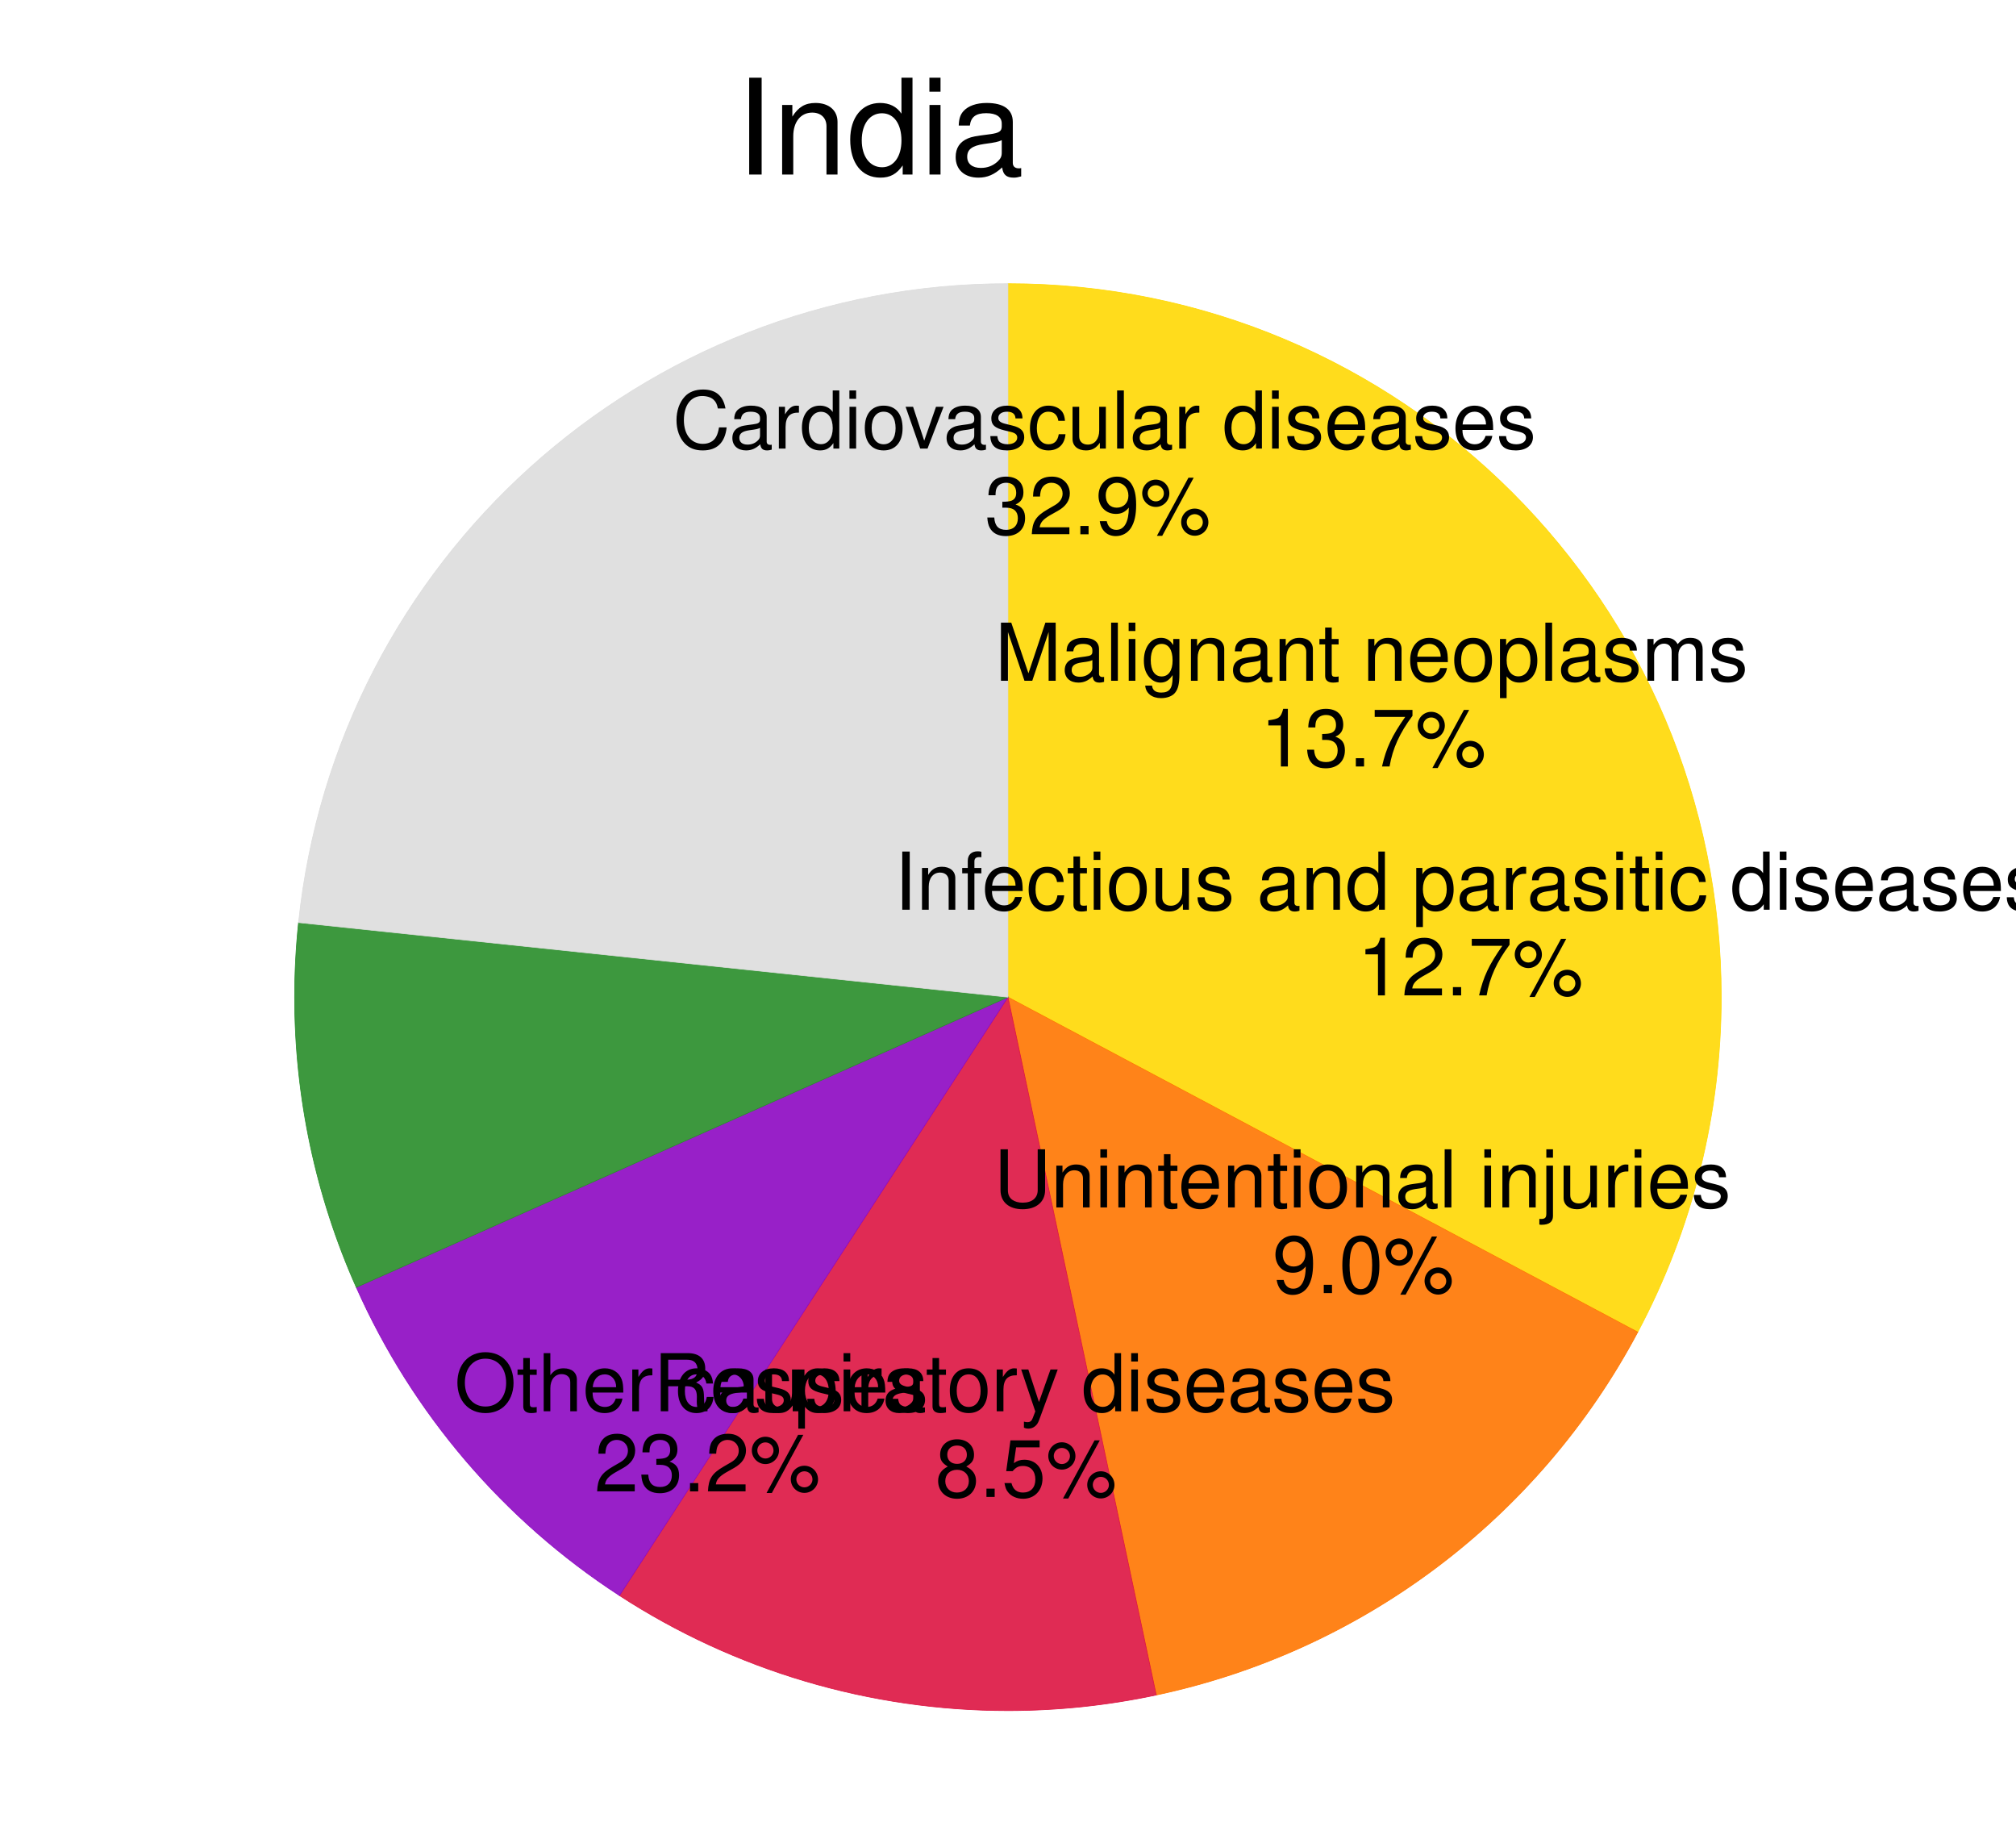
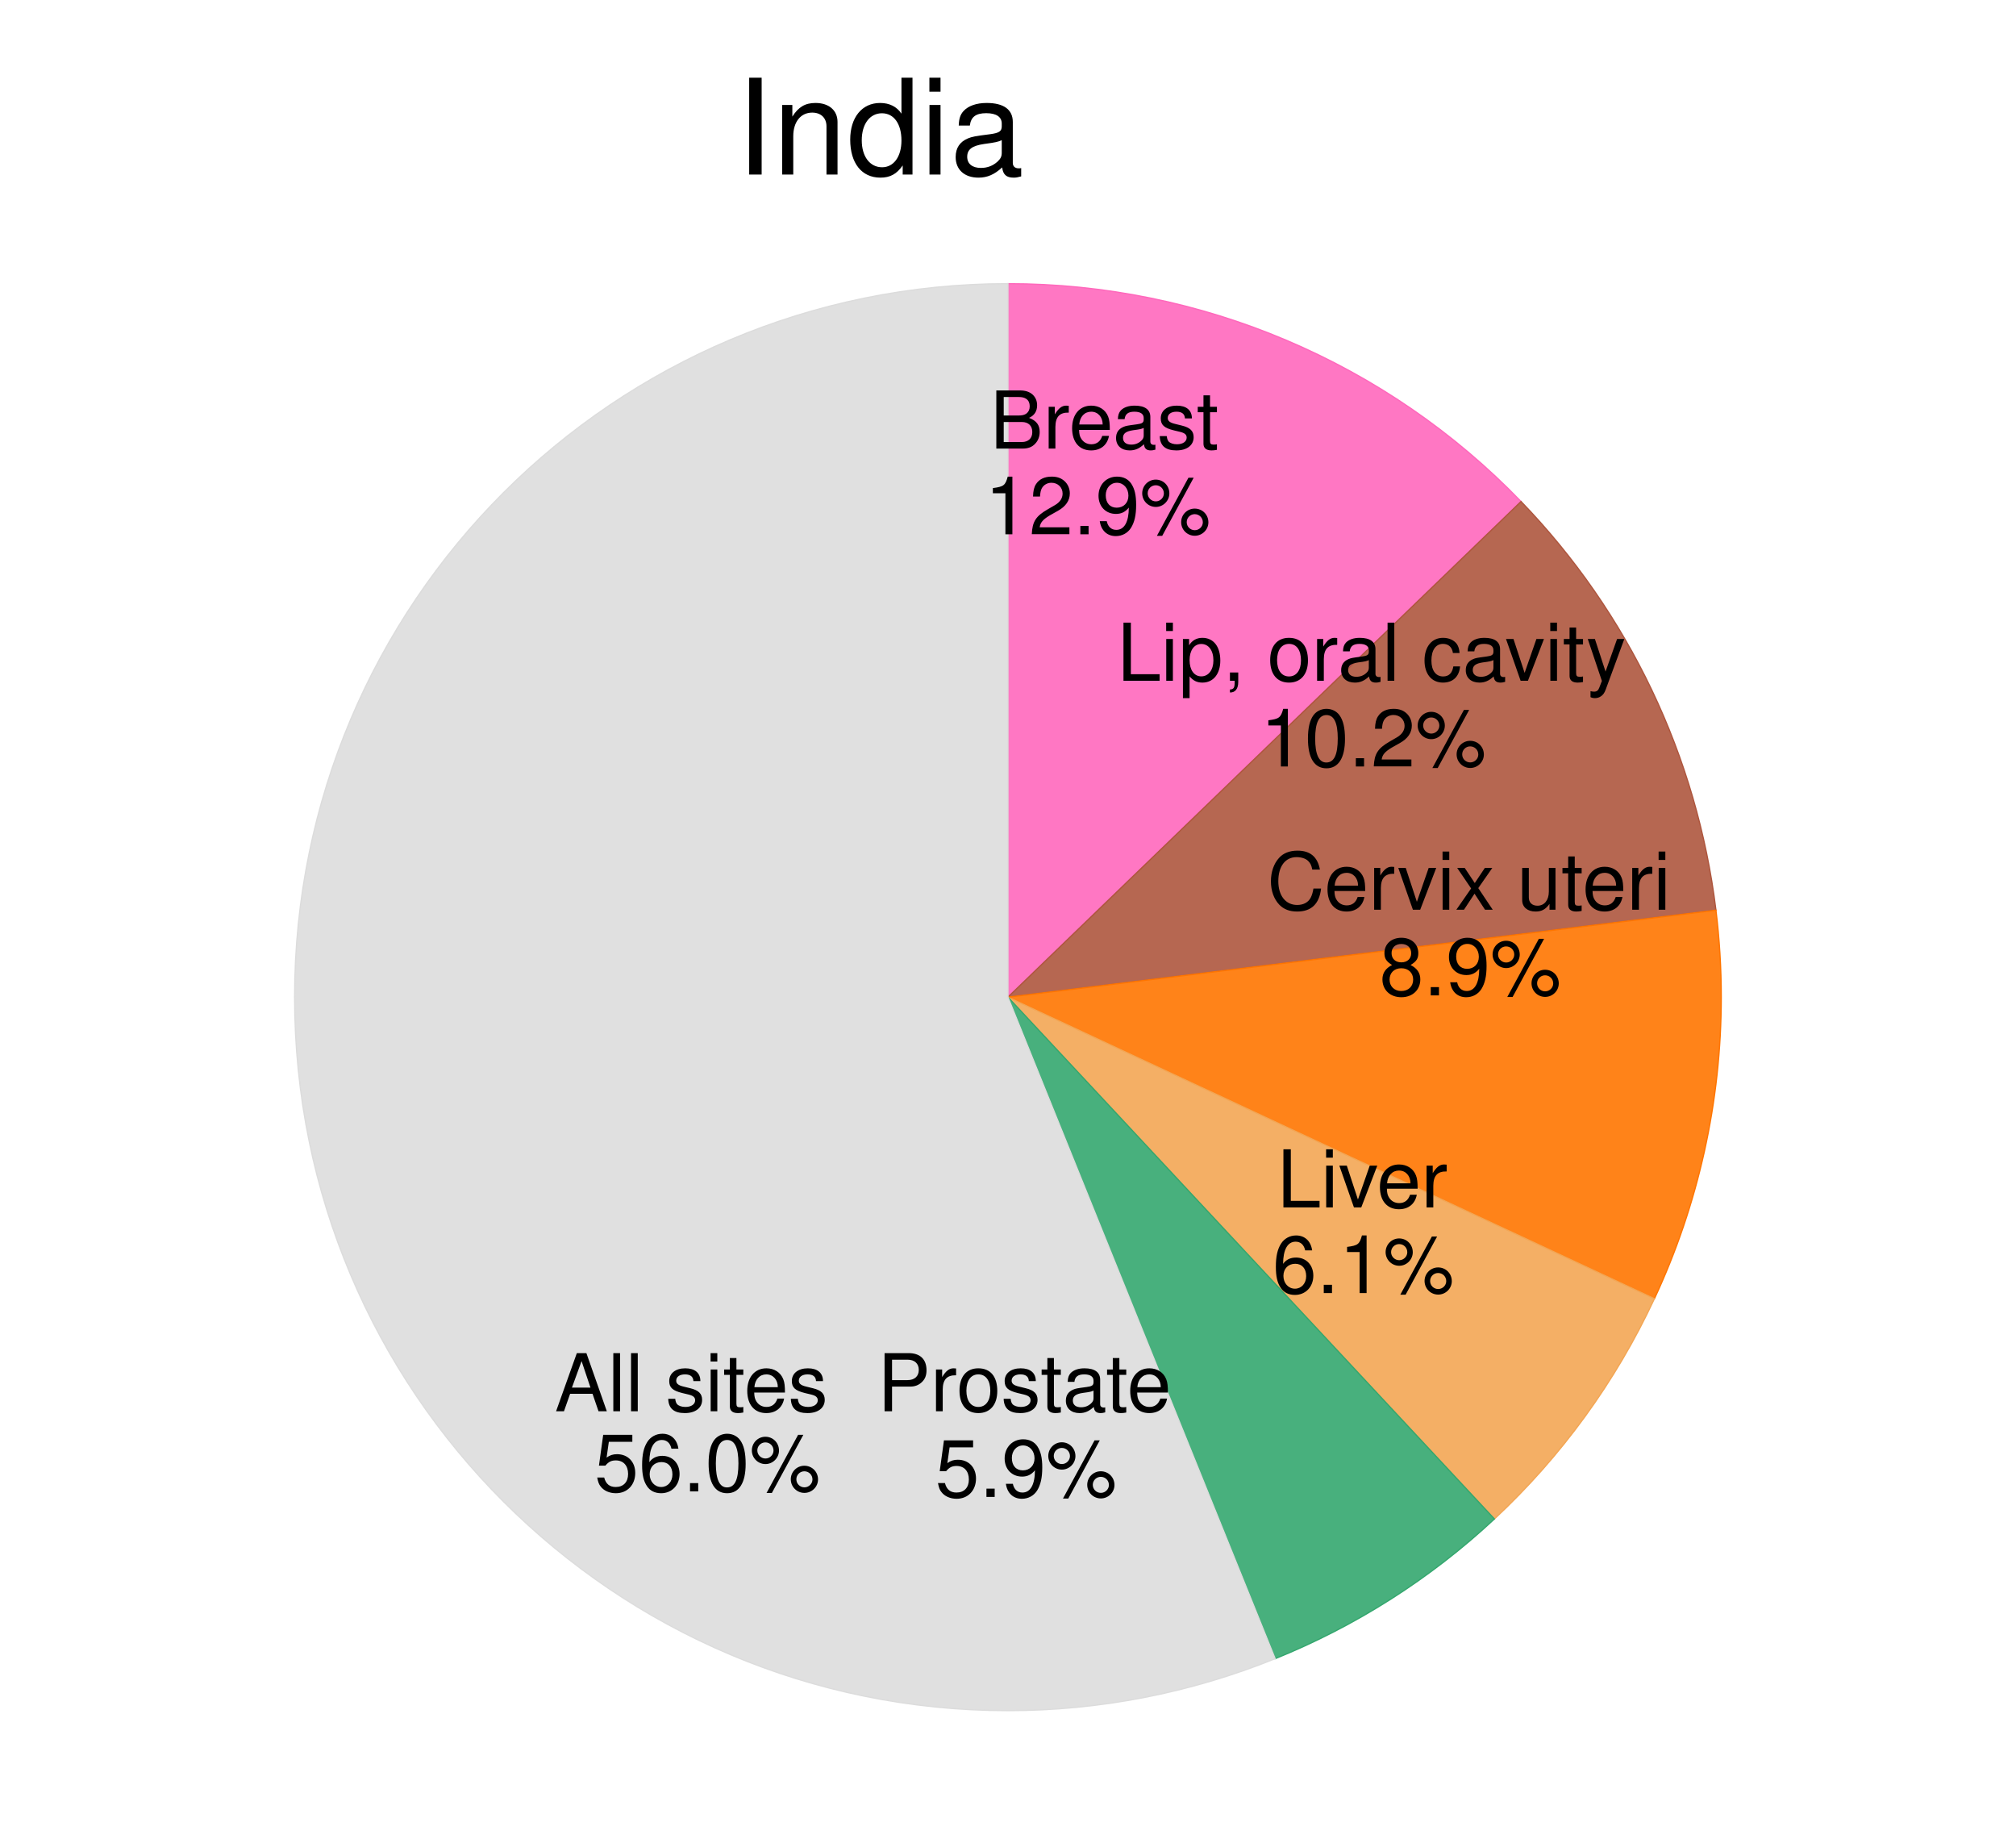
<svg xmlns="http://www.w3.org/2000/svg" version="1.1" id="svg2" xml:space="preserve" width="505.74" height="460.181" viewBox="0 0 505.74 460.181">
  <defs id="defs6">









































</defs>
-   <g transform="matrix(0.1333333,0,0,-0.1333333,-11.12994,442.0842)" id="g12">
-     <path id="path16" style="fill:#ffdc1c;fill-opacity:1;fill-rule:nonzero;stroke:none" d="M 1979.88,1439.95 3164.85,809.891 c 103.15,193.999 157.1,410.349 157.1,630.059 0,741.21 -600.87,1342.07 -1342.07,1342.07" />
-     <path id="path18" style="fill:none;stroke:#ffd803;stroke-width:1.2;stroke-linecap:butt;stroke-linejoin:miter;stroke-miterlimit:10;stroke-dasharray:none;stroke-opacity:1" d="M 1979.88,1439.95 3164.85,809.891 c 103.15,193.999 157.1,410.349 157.1,630.059 0,741.21 -600.87,1342.07 -1342.07,1342.07 z" />
-     <path id="path20" style="fill:#ff8319;fill-opacity:1;fill-rule:nonzero;stroke:none" d="M 1979.88,1439.95 2258.91,127.215 c 388.03,82.476 719.7,332.406 905.94,682.676" />
-     <path id="path22" style="fill:none;stroke:#ff7500;stroke-width:1.2;stroke-linecap:butt;stroke-linejoin:miter;stroke-miterlimit:10;stroke-dasharray:none;stroke-opacity:1" d="M 1979.88,1439.95 2258.91,127.215 c 388.03,82.476 719.7,332.406 905.94,682.676 z" />
-     <path id="path24" style="fill:#e02b54;fill-opacity:1;fill-rule:nonzero;stroke:none" d="M 1979.88,1439.95 1248.93,314.402 c 217.6,-141.308 471.49,-216.515 730.95,-216.515 93.77,0 187.3,9.832 279.03,29.328" />
-     <path id="path26" style="fill:none;stroke:#dc1341;stroke-width:1.2;stroke-linecap:butt;stroke-linejoin:miter;stroke-miterlimit:10;stroke-dasharray:none;stroke-opacity:1" d="M 1979.88,1439.95 1248.93,314.402 c 217.6,-141.308 471.49,-216.515 730.95,-216.515 93.77,0 187.3,9.832 279.03,29.328 z" />
-     <path id="path28" style="fill:#9820c8;fill-opacity:1;fill-rule:nonzero;stroke:none" d="M 1979.88,1439.95 753.836,894.086 C 859.363,657.066 1031.34,455.711 1248.93,314.402" />
-     <path id="path30" style="fill:none;stroke:#8c07c2;stroke-width:1.2;stroke-linecap:butt;stroke-linejoin:miter;stroke-miterlimit:10;stroke-dasharray:none;stroke-opacity:1" d="M 1979.88,1439.95 753.836,894.086 C 859.363,657.066 1031.34,455.711 1248.93,314.402 Z" />
-     <path id="path32" style="fill:#3d983e;fill-opacity:1;fill-rule:nonzero;stroke:none" d="M 1979.88,1439.95 645.16,1580.24 c -4.894,-46.6 -7.351,-93.43 -7.351,-140.29 0,-188.07 39.531,-374.05 116.027,-545.864" />
-     <path id="path34" style="fill:none;stroke:#278d29;stroke-width:1.2;stroke-linecap:butt;stroke-linejoin:miter;stroke-miterlimit:10;stroke-dasharray:none;stroke-opacity:1" d="M 1979.88,1439.95 645.16,1580.24 c -4.894,-46.6 -7.351,-93.43 -7.351,-140.29 0,-188.07 39.531,-374.05 116.027,-545.864 z" />
-     <path id="path36" style="fill:#e0e0e0;fill-opacity:1;fill-rule:nonzero;stroke:none" d="m 1979.88,1439.95 v 1342.07 c -686.9,0 -1262.923,-518.65 -1334.72,-1201.78" />
-     <path id="path38" style="fill:none;stroke:#dcdcdc;stroke-width:1.2;stroke-linecap:butt;stroke-linejoin:miter;stroke-miterlimit:10;stroke-dasharray:none;stroke-opacity:1" d="m 1979.88,1439.95 v 1342.07 c -686.9,0 -1262.923,-518.65 -1334.72,-1201.78 z" />
+   <g id="g10" transform="matrix(0.1333333,0,0,-0.1333333,-11.12994,442.0842)">
+     <path d="m 1979.88,1439.95 965.4,932.28 c -252.9,261.89 -601.34,409.79 -965.4,409.79" style="fill:#ff77c3;fill-opacity:1;fill-rule:nonzero;stroke:none" id="path14" />
+     <g id="g16">
+       <g id="g18" clip-path="url(#clipPath22)">
+         <path d="m 1979.88,1439.95 965.4,932.28 c -252.9,261.89 -601.34,409.79 -965.4,409.79 z" style="fill:none;stroke:#ff68bc;stroke-width:2.4;stroke-linecap:butt;stroke-linejoin:miter;stroke-miterlimit:10;stroke-dasharray:none;stroke-opacity:1" id="path24" />
+       </g>
+     </g>
+     <path d="m 1979.88,1439.95 1332.06,163.56 c -35.51,289.26 -164.22,559.09 -366.66,768.72" style="fill:#b66751;fill-opacity:1;fill-rule:nonzero;stroke:none" id="path26" />
+     <g id="g28">
+       <g id="g30" clip-path="url(#clipPath34)">
+         <path d="m 1979.88,1439.95 1332.06,163.56 c -35.51,289.26 -164.22,559.09 -366.66,768.72 z" style="fill:none;stroke:#ae563e;stroke-width:2.4;stroke-linecap:butt;stroke-linejoin:miter;stroke-miterlimit:10;stroke-dasharray:none;stroke-opacity:1" id="path36" />
+       </g>
+     </g>
+     <path d="M 1979.88,1439.95 3196.2,872.773 c 82.82,177.607 125.75,371.207 125.75,567.177 0,54.68 -3.35,109.3 -10.01,163.56" style="fill:#ff8319;fill-opacity:1;fill-rule:nonzero;stroke:none" id="path38" />
+     <g id="g40">
+       <g id="g42" clip-path="url(#clipPath46)">
+         <path d="M 1979.88,1439.95 3196.2,872.773 c 82.82,177.607 125.75,371.207 125.75,567.177 0,54.68 -3.35,109.3 -10.01,163.56 z" style="fill:none;stroke:#ff7500;stroke-width:2.4;stroke-linecap:butt;stroke-linejoin:miter;stroke-miterlimit:10;stroke-dasharray:none;stroke-opacity:1" id="path48" />
+       </g>
+     </g>
+     <path d="m 1979.88,1439.95 915.28,-981.52 c 126.02,117.508 228.23,258.187 301.04,414.343" style="fill:#f4af65;fill-opacity:1;fill-rule:nonzero;stroke:none" id="path50" />
+     <g id="g52">
+       <g id="g54" clip-path="url(#clipPath58)">
+         <path d="m 1979.88,1439.95 915.28,-981.52 c 126.02,117.508 228.23,258.187 301.04,414.343 z" style="fill:none;stroke:#f3a654;stroke-width:2.4;stroke-linecap:butt;stroke-linejoin:miter;stroke-miterlimit:10;stroke-dasharray:none;stroke-opacity:1" id="path60" />
+       </g>
+     </g>
+     <path d="M 1979.88,1439.95 2482.63,195.609 c 152.44,61.594 292.28,150.684 412.53,262.821" style="fill:#48b07d;fill-opacity:1;fill-rule:nonzero;stroke:none" id="path62" />
+     <g id="g64">
+       <g id="g66" clip-path="url(#clipPath70)">
+         <path d="M 1979.88,1439.95 2482.63,195.609 c 152.44,61.594 292.28,150.684 412.53,262.821 z" style="fill:none;stroke:#34a76e;stroke-width:2.4;stroke-linecap:butt;stroke-linejoin:miter;stroke-miterlimit:10;stroke-dasharray:none;stroke-opacity:1" id="path72" />
+       </g>
+     </g>
+     <path d="m 1979.88,1439.95 v 1342.07 c -741.21,0 -1342.071,-600.86 -1342.071,-1342.07 0,-741.2 600.861,-1342.063 1342.071,-1342.063 172.3,0 342.99,33.179 502.75,97.722" style="fill:#e0e0e0;fill-opacity:1;fill-rule:nonzero;stroke:none" id="path74" />
+     <g id="g76">
+       <g id="g78" clip-path="url(#clipPath82)">
+         <path d="m 1979.88,1439.95 v 1342.07 c -741.21,0 -1342.071,-600.86 -1342.071,-1342.07 0,-741.2 600.861,-1342.063 1342.071,-1342.063 172.3,0 342.99,33.179 502.75,97.722 z" style="fill:none;stroke:#dcdcdc;stroke-width:2.4;stroke-linecap:butt;stroke-linejoin:miter;stroke-miterlimit:10;stroke-dasharray:none;stroke-opacity:1" id="path84" />
+       </g>
+     </g>
  </g>
  <g id="g10" transform="matrix(1.333333,0,0,-1.333333,-11.12994,442.0842)">
    <g id="g235">
      <text transform="scale(1,-1)" id="text1060" y="-298.729" x="198.232" style="color:#000000;font-style:normal;font-variant:normal;font-weight:normal;font-stretch:normal;font-size:25px;line-height:1;font-family:Helvetica;-inkscape-font-specification:Helvetica;font-variant-ligatures:normal;font-variant-position:normal;font-variant-caps:normal;font-variant-numeric:normal;font-variant-alternates:normal;font-feature-settings:normal;text-indent:0;text-align:center;text-decoration:none;text-decoration-line:none;text-decoration-style:solid;text-decoration-color:#000000;letter-spacing:normal;word-spacing:normal;text-transform:none;writing-mode:lr-tb;direction:ltr;text-orientation:mixed;dominant-baseline:auto;baseline-shift:baseline;text-anchor:middle;white-space:normal;shape-padding:0;clip-rule:nonzero;display:inline;overflow:visible;visibility:visible;opacity:1;isolation:auto;mix-blend-mode:normal;color-interpolation:sRGB;color-interpolation-filters:linearRGB;solid-color:#000000;solid-opacity:1;vector-effect:none;fill:#000000;fill-opacity:1;fill-rule:nonzero;stroke:none;stroke-width:1;stroke-linecap:butt;stroke-linejoin:miter;stroke-miterlimit:4;stroke-dasharray:none;stroke-dashoffset:0;stroke-opacity:1;color-rendering:auto;image-rendering:auto;shape-rendering:auto;text-rendering:auto;enable-background:accumulate" xml:space="preserve">
        <tspan style="font-size:25px;text-align:center;text-anchor:middle;stroke-width:1" y="-298.729" x="198.232" id="tspan1058">India</tspan>
      </text>
      <text transform="scale(1,-1)" id="text866" y="-231.066" x="229.478" style="color:#000000;font-style:normal;font-variant:normal;font-weight:normal;font-stretch:normal;font-size:15px;line-height:normal;font-family:Helvetica;-inkscape-font-specification:Helvetica;font-variant-ligatures:normal;font-variant-position:normal;font-variant-caps:normal;font-variant-numeric:normal;font-variant-alternates:normal;font-feature-settings:normal;text-indent:0;text-align:center;text-decoration:none;text-decoration-line:none;text-decoration-style:solid;text-decoration-color:#000000;letter-spacing:normal;word-spacing:normal;text-transform:none;writing-mode:lr-tb;direction:ltr;text-orientation:mixed;dominant-baseline:auto;baseline-shift:baseline;text-anchor:middle;white-space:normal;shape-padding:0;clip-rule:nonzero;display:inline;overflow:visible;visibility:visible;opacity:1;isolation:auto;mix-blend-mode:normal;color-interpolation:sRGB;color-interpolation-filters:linearRGB;solid-color:#000000;solid-opacity:1;vector-effect:none;fill:#000000;fill-opacity:1;fill-rule:nonzero;stroke:none;stroke-width:1;stroke-linecap:butt;stroke-linejoin:miter;stroke-miterlimit:4;stroke-dasharray:none;stroke-dashoffset:0;stroke-opacity:1;color-rendering:auto;image-rendering:auto;shape-rendering:auto;text-rendering:auto;enable-background:accumulate" xml:space="preserve">
-         <tspan style="font-style:normal;font-variant:normal;font-weight:normal;font-stretch:normal;font-size:15px;line-height:normal;font-family:Helvetica;-inkscape-font-specification:Helvetica;font-variant-ligatures:normal;font-variant-position:normal;font-variant-caps:normal;font-variant-numeric:normal;font-variant-alternates:normal;font-feature-settings:normal;text-indent:0;text-align:center;text-decoration:none;text-decoration-line:none;text-decoration-style:solid;text-decoration-color:#000000;letter-spacing:normal;word-spacing:normal;text-transform:none;writing-mode:lr-tb;direction:ltr;text-orientation:mixed;dominant-baseline:auto;baseline-shift:baseline;text-anchor:middle;white-space:normal;shape-padding:0;vector-effect:none;fill:#000000;fill-opacity:1;stroke:none;stroke-width:1;stroke-linecap:butt;stroke-linejoin:miter;stroke-miterlimit:4;stroke-dasharray:none;stroke-dashoffset:0;stroke-opacity:1" y="-231.066" x="229.478" id="tspan864">32.9%</tspan>
+         <tspan style="font-style:normal;font-variant:normal;font-weight:normal;font-stretch:normal;font-size:15px;line-height:normal;font-family:Helvetica;-inkscape-font-specification:Helvetica;font-variant-ligatures:normal;font-variant-position:normal;font-variant-caps:normal;font-variant-numeric:normal;font-variant-alternates:normal;font-feature-settings:normal;text-indent:0;text-align:center;text-decoration:none;text-decoration-line:none;text-decoration-style:solid;text-decoration-color:#000000;letter-spacing:normal;word-spacing:normal;text-transform:none;writing-mode:lr-tb;direction:ltr;text-orientation:mixed;dominant-baseline:auto;baseline-shift:baseline;text-anchor:middle;white-space:normal;shape-padding:0;vector-effect:none;fill:#000000;fill-opacity:1;stroke:none;stroke-width:1;stroke-linecap:butt;stroke-linejoin:miter;stroke-miterlimit:4;stroke-dasharray:none;stroke-dashoffset:0;stroke-opacity:1" y="-231.066" x="229.478" id="tspan864">12.9%</tspan>
      </text>
      <text transform="scale(1,-1)" id="text896" y="-247.184" x="230.737" style="color:#000000;font-style:normal;font-variant:normal;font-weight:normal;font-stretch:normal;font-size:15px;line-height:1;font-family:Helvetica;-inkscape-font-specification:Helvetica;font-variant-ligatures:normal;font-variant-position:normal;font-variant-caps:normal;font-variant-numeric:normal;font-variant-alternates:normal;font-feature-settings:normal;text-indent:0;text-align:center;text-decoration:none;text-decoration-line:none;text-decoration-style:solid;text-decoration-color:#000000;letter-spacing:normal;word-spacing:normal;text-transform:none;writing-mode:lr-tb;direction:ltr;text-orientation:mixed;dominant-baseline:auto;baseline-shift:baseline;text-anchor:middle;white-space:normal;shape-padding:0;clip-rule:nonzero;display:inline;overflow:visible;visibility:visible;opacity:1;isolation:auto;mix-blend-mode:normal;color-interpolation:sRGB;color-interpolation-filters:linearRGB;solid-color:#000000;solid-opacity:1;vector-effect:none;fill:#000000;fill-opacity:1;fill-rule:nonzero;stroke:none;stroke-width:1;stroke-linecap:butt;stroke-linejoin:miter;stroke-miterlimit:4;stroke-dasharray:none;stroke-dashoffset:0;stroke-opacity:1;color-rendering:auto;image-rendering:auto;shape-rendering:auto;text-rendering:auto;enable-background:accumulate" xml:space="preserve">
-         <tspan id="tspan898" style="line-height:1;text-align:center;text-anchor:middle;stroke-width:1" y="-247.184" x="230.737">Cardiovascular diseases</tspan>
+         <tspan id="tspan898" style="line-height:1;text-align:center;text-anchor:middle;stroke-width:1" y="-247.184" x="230.737">Breast</tspan>
      </text>
      <text transform="scale(1,-1)" id="text866-0" y="-187.386" x="281.309" style="color:#000000;font-style:normal;font-variant:normal;font-weight:normal;font-stretch:normal;font-size:15px;line-height:normal;font-family:Helvetica;-inkscape-font-specification:Helvetica;font-variant-ligatures:normal;font-variant-position:normal;font-variant-caps:normal;font-variant-numeric:normal;font-variant-alternates:normal;font-feature-settings:normal;text-indent:0;text-align:center;text-decoration:none;text-decoration-line:none;text-decoration-style:solid;text-decoration-color:#000000;letter-spacing:normal;word-spacing:normal;text-transform:none;writing-mode:lr-tb;direction:ltr;text-orientation:mixed;dominant-baseline:auto;baseline-shift:baseline;text-anchor:middle;white-space:normal;shape-padding:0;clip-rule:nonzero;display:inline;overflow:visible;visibility:visible;opacity:1;isolation:auto;mix-blend-mode:normal;color-interpolation:sRGB;color-interpolation-filters:linearRGB;solid-color:#000000;solid-opacity:1;vector-effect:none;fill:#000000;fill-opacity:1;fill-rule:nonzero;stroke:none;stroke-width:1;stroke-linecap:butt;stroke-linejoin:miter;stroke-miterlimit:4;stroke-dasharray:none;stroke-dashoffset:0;stroke-opacity:1;color-rendering:auto;image-rendering:auto;shape-rendering:auto;text-rendering:auto;enable-background:accumulate" xml:space="preserve">
-         <tspan style="font-style:normal;font-variant:normal;font-weight:normal;font-stretch:normal;font-size:15px;line-height:normal;font-family:Helvetica;-inkscape-font-specification:Helvetica;font-variant-ligatures:normal;font-variant-position:normal;font-variant-caps:normal;font-variant-numeric:normal;font-variant-alternates:normal;font-feature-settings:normal;text-indent:0;text-align:center;text-decoration:none;text-decoration-line:none;text-decoration-style:solid;text-decoration-color:#000000;letter-spacing:normal;word-spacing:normal;text-transform:none;writing-mode:lr-tb;direction:ltr;text-orientation:mixed;dominant-baseline:auto;baseline-shift:baseline;text-anchor:middle;white-space:normal;shape-padding:0;vector-effect:none;fill:#000000;fill-opacity:1;stroke:none;stroke-width:1;stroke-linecap:butt;stroke-linejoin:miter;stroke-miterlimit:4;stroke-dasharray:none;stroke-dashoffset:0;stroke-opacity:1" y="-187.386" x="281.309" id="tspan864-4">13.7%</tspan>
+         <tspan style="font-style:normal;font-variant:normal;font-weight:normal;font-stretch:normal;font-size:15px;line-height:normal;font-family:Helvetica;-inkscape-font-specification:Helvetica;font-variant-ligatures:normal;font-variant-position:normal;font-variant-caps:normal;font-variant-numeric:normal;font-variant-alternates:normal;font-feature-settings:normal;text-indent:0;text-align:center;text-decoration:none;text-decoration-line:none;text-decoration-style:solid;text-decoration-color:#000000;letter-spacing:normal;word-spacing:normal;text-transform:none;writing-mode:lr-tb;direction:ltr;text-orientation:mixed;dominant-baseline:auto;baseline-shift:baseline;text-anchor:middle;white-space:normal;shape-padding:0;vector-effect:none;fill:#000000;fill-opacity:1;stroke:none;stroke-width:1;stroke-linecap:butt;stroke-linejoin:miter;stroke-miterlimit:4;stroke-dasharray:none;stroke-dashoffset:0;stroke-opacity:1" y="-187.386" x="281.309" id="tspan864-4">10.2%</tspan>
      </text>
      <text transform="scale(1,-1)" id="text896-5" y="-203.505" x="280.997" style="color:#000000;font-style:normal;font-variant:normal;font-weight:normal;font-stretch:normal;font-size:15px;line-height:1;font-family:Helvetica;-inkscape-font-specification:Helvetica;font-variant-ligatures:normal;font-variant-position:normal;font-variant-caps:normal;font-variant-numeric:normal;font-variant-alternates:normal;font-feature-settings:normal;text-indent:0;text-align:center;text-decoration:none;text-decoration-line:none;text-decoration-style:solid;text-decoration-color:#000000;letter-spacing:normal;word-spacing:normal;text-transform:none;writing-mode:lr-tb;direction:ltr;text-orientation:mixed;dominant-baseline:auto;baseline-shift:baseline;text-anchor:middle;white-space:normal;shape-padding:0;clip-rule:nonzero;display:inline;overflow:visible;visibility:visible;opacity:1;isolation:auto;mix-blend-mode:normal;color-interpolation:sRGB;color-interpolation-filters:linearRGB;solid-color:#000000;solid-opacity:1;vector-effect:none;fill:#000000;fill-opacity:1;fill-rule:nonzero;stroke:none;stroke-width:1;stroke-linecap:butt;stroke-linejoin:miter;stroke-miterlimit:4;stroke-dasharray:none;stroke-dashoffset:0;stroke-opacity:1;color-rendering:auto;image-rendering:auto;shape-rendering:auto;text-rendering:auto;enable-background:accumulate" xml:space="preserve">
-         <tspan id="tspan898-5" style="line-height:1;text-align:center;text-anchor:middle;stroke-width:1" y="-203.505" x="280.997">Malignant neoplasms</tspan>
+         <tspan id="tspan898-5" style="line-height:1;text-align:center;text-anchor:middle;stroke-width:1" y="-203.505" x="280.997">Lip, oral cavity</tspan>
      </text>
      <text transform="scale(1,-1)" id="text866-7" y="-144.325" x="299.575" style="color:#000000;font-style:normal;font-variant:normal;font-weight:normal;font-stretch:normal;font-size:15px;line-height:normal;font-family:Helvetica;-inkscape-font-specification:Helvetica;font-variant-ligatures:normal;font-variant-position:normal;font-variant-caps:normal;font-variant-numeric:normal;font-variant-alternates:normal;font-feature-settings:normal;text-indent:0;text-align:center;text-decoration:none;text-decoration-line:none;text-decoration-style:solid;text-decoration-color:#000000;letter-spacing:normal;word-spacing:normal;text-transform:none;writing-mode:lr-tb;direction:ltr;text-orientation:mixed;dominant-baseline:auto;baseline-shift:baseline;text-anchor:middle;white-space:normal;shape-padding:0;clip-rule:nonzero;display:inline;overflow:visible;visibility:visible;opacity:1;isolation:auto;mix-blend-mode:normal;color-interpolation:sRGB;color-interpolation-filters:linearRGB;solid-color:#000000;solid-opacity:1;vector-effect:none;fill:#000000;fill-opacity:1;fill-rule:nonzero;stroke:none;stroke-width:1;stroke-linecap:butt;stroke-linejoin:miter;stroke-miterlimit:4;stroke-dasharray:none;stroke-dashoffset:0;stroke-opacity:1;color-rendering:auto;image-rendering:auto;shape-rendering:auto;text-rendering:auto;enable-background:accumulate" xml:space="preserve">
-         <tspan style="font-style:normal;font-variant:normal;font-weight:normal;font-stretch:normal;font-size:15px;line-height:normal;font-family:Helvetica;-inkscape-font-specification:Helvetica;font-variant-ligatures:normal;font-variant-position:normal;font-variant-caps:normal;font-variant-numeric:normal;font-variant-alternates:normal;font-feature-settings:normal;text-indent:0;text-align:center;text-decoration:none;text-decoration-line:none;text-decoration-style:solid;text-decoration-color:#000000;letter-spacing:normal;word-spacing:normal;text-transform:none;writing-mode:lr-tb;direction:ltr;text-orientation:mixed;dominant-baseline:auto;baseline-shift:baseline;text-anchor:middle;white-space:normal;shape-padding:0;vector-effect:none;fill:#000000;fill-opacity:1;stroke:none;stroke-width:1;stroke-linecap:butt;stroke-linejoin:miter;stroke-miterlimit:4;stroke-dasharray:none;stroke-dashoffset:0;stroke-opacity:1" y="-144.325" x="299.575" id="tspan864-3">12.7%</tspan>
+         <tspan style="font-style:normal;font-variant:normal;font-weight:normal;font-stretch:normal;font-size:15px;line-height:normal;font-family:Helvetica;-inkscape-font-specification:Helvetica;font-variant-ligatures:normal;font-variant-position:normal;font-variant-caps:normal;font-variant-numeric:normal;font-variant-alternates:normal;font-feature-settings:normal;text-indent:0;text-align:center;text-decoration:none;text-decoration-line:none;text-decoration-style:solid;text-decoration-color:#000000;letter-spacing:normal;word-spacing:normal;text-transform:none;writing-mode:lr-tb;direction:ltr;text-orientation:mixed;dominant-baseline:auto;baseline-shift:baseline;text-anchor:middle;white-space:normal;shape-padding:0;vector-effect:none;fill:#000000;fill-opacity:1;stroke:none;stroke-width:1;stroke-linecap:butt;stroke-linejoin:miter;stroke-miterlimit:4;stroke-dasharray:none;stroke-dashoffset:0;stroke-opacity:1" y="-144.325" x="299.575" id="tspan864-3">8.9%</tspan>
      </text>
      <text transform="scale(1,-1)" id="text896-8" y="-160.443" x="299.348" style="color:#000000;font-style:normal;font-variant:normal;font-weight:normal;font-stretch:normal;font-size:15px;line-height:1;font-family:Helvetica;-inkscape-font-specification:Helvetica;font-variant-ligatures:normal;font-variant-position:normal;font-variant-caps:normal;font-variant-numeric:normal;font-variant-alternates:normal;font-feature-settings:normal;text-indent:0;text-align:center;text-decoration:none;text-decoration-line:none;text-decoration-style:solid;text-decoration-color:#000000;letter-spacing:normal;word-spacing:normal;text-transform:none;writing-mode:lr-tb;direction:ltr;text-orientation:mixed;dominant-baseline:auto;baseline-shift:baseline;text-anchor:middle;white-space:normal;shape-padding:0;clip-rule:nonzero;display:inline;overflow:visible;visibility:visible;opacity:1;isolation:auto;mix-blend-mode:normal;color-interpolation:sRGB;color-interpolation-filters:linearRGB;solid-color:#000000;solid-opacity:1;vector-effect:none;fill:#000000;fill-opacity:1;fill-rule:nonzero;stroke:none;stroke-width:1;stroke-linecap:butt;stroke-linejoin:miter;stroke-miterlimit:4;stroke-dasharray:none;stroke-dashoffset:0;stroke-opacity:1;color-rendering:auto;image-rendering:auto;shape-rendering:auto;text-rendering:auto;enable-background:accumulate" xml:space="preserve">
-         <tspan id="tspan898-0" style="line-height:1;text-align:center;text-anchor:middle;stroke-width:1" y="-160.443" x="299.348">Infectious and parasitic diseases</tspan>
+         <tspan id="tspan898-0" style="line-height:1;text-align:center;text-anchor:middle;stroke-width:1" y="-160.443" x="299.348">Cervix uteri</tspan>
      </text>
      <text transform="scale(1,-1)" id="text866-7-9" y="-88.327" x="279.444" style="color:#000000;font-style:normal;font-variant:normal;font-weight:normal;font-stretch:normal;font-size:15px;line-height:normal;font-family:Helvetica;-inkscape-font-specification:Helvetica;font-variant-ligatures:normal;font-variant-position:normal;font-variant-caps:normal;font-variant-numeric:normal;font-variant-alternates:normal;font-feature-settings:normal;text-indent:0;text-align:center;text-decoration:none;text-decoration-line:none;text-decoration-style:solid;text-decoration-color:#000000;letter-spacing:normal;word-spacing:normal;text-transform:none;writing-mode:lr-tb;direction:ltr;text-orientation:mixed;dominant-baseline:auto;baseline-shift:baseline;text-anchor:middle;white-space:normal;shape-padding:0;clip-rule:nonzero;display:inline;overflow:visible;visibility:visible;opacity:1;isolation:auto;mix-blend-mode:normal;color-interpolation:sRGB;color-interpolation-filters:linearRGB;solid-color:#000000;solid-opacity:1;vector-effect:none;fill:#000000;fill-opacity:1;fill-rule:nonzero;stroke:none;stroke-width:1;stroke-linecap:butt;stroke-linejoin:miter;stroke-miterlimit:4;stroke-dasharray:none;stroke-dashoffset:0;stroke-opacity:1;color-rendering:auto;image-rendering:auto;shape-rendering:auto;text-rendering:auto;enable-background:accumulate" xml:space="preserve">
-         <tspan style="font-style:normal;font-variant:normal;font-weight:normal;font-stretch:normal;font-size:15px;line-height:normal;font-family:Helvetica;-inkscape-font-specification:Helvetica;font-variant-ligatures:normal;font-variant-position:normal;font-variant-caps:normal;font-variant-numeric:normal;font-variant-alternates:normal;font-feature-settings:normal;text-indent:0;text-align:center;text-decoration:none;text-decoration-line:none;text-decoration-style:solid;text-decoration-color:#000000;letter-spacing:normal;word-spacing:normal;text-transform:none;writing-mode:lr-tb;direction:ltr;text-orientation:mixed;dominant-baseline:auto;baseline-shift:baseline;text-anchor:middle;white-space:normal;shape-padding:0;vector-effect:none;fill:#000000;fill-opacity:1;stroke:none;stroke-width:1;stroke-linecap:butt;stroke-linejoin:miter;stroke-miterlimit:4;stroke-dasharray:none;stroke-dashoffset:0;stroke-opacity:1" y="-88.327" x="279.444" id="tspan864-3-5">9.0%</tspan>
+         <tspan style="font-style:normal;font-variant:normal;font-weight:normal;font-stretch:normal;font-size:15px;line-height:normal;font-family:Helvetica;-inkscape-font-specification:Helvetica;font-variant-ligatures:normal;font-variant-position:normal;font-variant-caps:normal;font-variant-numeric:normal;font-variant-alternates:normal;font-feature-settings:normal;text-indent:0;text-align:center;text-decoration:none;text-decoration-line:none;text-decoration-style:solid;text-decoration-color:#000000;letter-spacing:normal;word-spacing:normal;text-transform:none;writing-mode:lr-tb;direction:ltr;text-orientation:mixed;dominant-baseline:auto;baseline-shift:baseline;text-anchor:middle;white-space:normal;shape-padding:0;vector-effect:none;fill:#000000;fill-opacity:1;stroke:none;stroke-width:1;stroke-linecap:butt;stroke-linejoin:miter;stroke-miterlimit:4;stroke-dasharray:none;stroke-dashoffset:0;stroke-opacity:1" y="-88.327" x="279.444" id="tspan864-3-5">6.1%</tspan>
      </text>
      <text transform="scale(1,-1)" id="text896-8-1" y="-104.446" x="279.261" style="color:#000000;font-style:normal;font-variant:normal;font-weight:normal;font-stretch:normal;font-size:15px;line-height:1;font-family:Helvetica;-inkscape-font-specification:Helvetica;font-variant-ligatures:normal;font-variant-position:normal;font-variant-caps:normal;font-variant-numeric:normal;font-variant-alternates:normal;font-feature-settings:normal;text-indent:0;text-align:center;text-decoration:none;text-decoration-line:none;text-decoration-style:solid;text-decoration-color:#000000;letter-spacing:normal;word-spacing:normal;text-transform:none;writing-mode:lr-tb;direction:ltr;text-orientation:mixed;dominant-baseline:auto;baseline-shift:baseline;text-anchor:middle;white-space:normal;shape-padding:0;clip-rule:nonzero;display:inline;overflow:visible;visibility:visible;opacity:1;isolation:auto;mix-blend-mode:normal;color-interpolation:sRGB;color-interpolation-filters:linearRGB;solid-color:#000000;solid-opacity:1;vector-effect:none;fill:#000000;fill-opacity:1;fill-rule:nonzero;stroke:none;stroke-width:1;stroke-linecap:butt;stroke-linejoin:miter;stroke-miterlimit:4;stroke-dasharray:none;stroke-dashoffset:0;stroke-opacity:1;color-rendering:auto;image-rendering:auto;shape-rendering:auto;text-rendering:auto;enable-background:accumulate" xml:space="preserve">
-         <tspan id="tspan898-0-8" style="line-height:1;text-align:center;text-anchor:middle;stroke-width:1" y="-104.446" x="279.261">Unintentional injuries</tspan>
+         <tspan id="tspan898-0-8" style="line-height:1;text-align:center;text-anchor:middle;stroke-width:1" y="-104.446" x="279.261">Liver</tspan>
      </text>
      <text transform="scale(1,-1)" id="text866-7-9-7" y="-49.984" x="215.979" style="color:#000000;font-style:normal;font-variant:normal;font-weight:normal;font-stretch:normal;font-size:15px;line-height:normal;font-family:Helvetica;-inkscape-font-specification:Helvetica;font-variant-ligatures:normal;font-variant-position:normal;font-variant-caps:normal;font-variant-numeric:normal;font-variant-alternates:normal;font-feature-settings:normal;text-indent:0;text-align:center;text-decoration:none;text-decoration-line:none;text-decoration-style:solid;text-decoration-color:#000000;letter-spacing:normal;word-spacing:normal;text-transform:none;writing-mode:lr-tb;direction:ltr;text-orientation:mixed;dominant-baseline:auto;baseline-shift:baseline;text-anchor:middle;white-space:normal;shape-padding:0;clip-rule:nonzero;display:inline;overflow:visible;visibility:visible;opacity:1;isolation:auto;mix-blend-mode:normal;color-interpolation:sRGB;color-interpolation-filters:linearRGB;solid-color:#000000;solid-opacity:1;vector-effect:none;fill:#000000;fill-opacity:1;fill-rule:nonzero;stroke:none;stroke-width:1;stroke-linecap:butt;stroke-linejoin:miter;stroke-miterlimit:4;stroke-dasharray:none;stroke-dashoffset:0;stroke-opacity:1;color-rendering:auto;image-rendering:auto;shape-rendering:auto;text-rendering:auto;enable-background:accumulate" xml:space="preserve">
-         <tspan style="font-style:normal;font-variant:normal;font-weight:normal;font-stretch:normal;font-size:15px;line-height:normal;font-family:Helvetica;-inkscape-font-specification:Helvetica;font-variant-ligatures:normal;font-variant-position:normal;font-variant-caps:normal;font-variant-numeric:normal;font-variant-alternates:normal;font-feature-settings:normal;text-indent:0;text-align:center;text-decoration:none;text-decoration-line:none;text-decoration-style:solid;text-decoration-color:#000000;letter-spacing:normal;word-spacing:normal;text-transform:none;writing-mode:lr-tb;direction:ltr;text-orientation:mixed;dominant-baseline:auto;baseline-shift:baseline;text-anchor:middle;white-space:normal;shape-padding:0;vector-effect:none;fill:#000000;fill-opacity:1;stroke:none;stroke-width:1;stroke-linecap:butt;stroke-linejoin:miter;stroke-miterlimit:4;stroke-dasharray:none;stroke-dashoffset:0;stroke-opacity:1" y="-49.984" x="215.979" id="tspan864-3-5-3">8.5%</tspan>
+         <tspan style="font-style:normal;font-variant:normal;font-weight:normal;font-stretch:normal;font-size:15px;line-height:normal;font-family:Helvetica;-inkscape-font-specification:Helvetica;font-variant-ligatures:normal;font-variant-position:normal;font-variant-caps:normal;font-variant-numeric:normal;font-variant-alternates:normal;font-feature-settings:normal;text-indent:0;text-align:center;text-decoration:none;text-decoration-line:none;text-decoration-style:solid;text-decoration-color:#000000;letter-spacing:normal;word-spacing:normal;text-transform:none;writing-mode:lr-tb;direction:ltr;text-orientation:mixed;dominant-baseline:auto;baseline-shift:baseline;text-anchor:middle;white-space:normal;shape-padding:0;vector-effect:none;fill:#000000;fill-opacity:1;stroke:none;stroke-width:1;stroke-linecap:butt;stroke-linejoin:miter;stroke-miterlimit:4;stroke-dasharray:none;stroke-dashoffset:0;stroke-opacity:1" y="-49.984" x="215.979" id="tspan864-3-5-3">5.9%</tspan>
      </text>
      <text transform="scale(1,-1)" id="text896-8-1-9" y="-66.102" x="215.672" style="color:#000000;font-style:normal;font-variant:normal;font-weight:normal;font-stretch:normal;font-size:15px;line-height:1;font-family:Helvetica;-inkscape-font-specification:Helvetica;font-variant-ligatures:normal;font-variant-position:normal;font-variant-caps:normal;font-variant-numeric:normal;font-variant-alternates:normal;font-feature-settings:normal;text-indent:0;text-align:center;text-decoration:none;text-decoration-line:none;text-decoration-style:solid;text-decoration-color:#000000;letter-spacing:normal;word-spacing:normal;text-transform:none;writing-mode:lr-tb;direction:ltr;text-orientation:mixed;dominant-baseline:auto;baseline-shift:baseline;text-anchor:middle;white-space:normal;shape-padding:0;clip-rule:nonzero;display:inline;overflow:visible;visibility:visible;opacity:1;isolation:auto;mix-blend-mode:normal;color-interpolation:sRGB;color-interpolation-filters:linearRGB;solid-color:#000000;solid-opacity:1;vector-effect:none;fill:#000000;fill-opacity:1;fill-rule:nonzero;stroke:none;stroke-width:1;stroke-linecap:butt;stroke-linejoin:miter;stroke-miterlimit:4;stroke-dasharray:none;stroke-dashoffset:0;stroke-opacity:1;color-rendering:auto;image-rendering:auto;shape-rendering:auto;text-rendering:auto;enable-background:accumulate" xml:space="preserve">
-         <tspan id="tspan898-0-8-4" style="line-height:1;text-align:center;text-anchor:middle;stroke-width:1" y="-66.102" x="215.672">Respiratory diseases</tspan>
+         <tspan id="tspan898-0-8-4" style="line-height:1;text-align:center;text-anchor:middle;stroke-width:1" y="-66.102" x="215.672">Prostate</tspan>
      </text>
      <text transform="scale(1,-1)" id="text866-0-8" y="-51.027" x="156.035" style="color:#000000;font-style:normal;font-variant:normal;font-weight:normal;font-stretch:normal;font-size:15px;line-height:normal;font-family:Helvetica;-inkscape-font-specification:Helvetica;font-variant-ligatures:normal;font-variant-position:normal;font-variant-caps:normal;font-variant-numeric:normal;font-variant-alternates:normal;font-feature-settings:normal;text-indent:0;text-align:center;text-decoration:none;text-decoration-line:none;text-decoration-style:solid;text-decoration-color:#000000;letter-spacing:normal;word-spacing:normal;text-transform:none;writing-mode:lr-tb;direction:ltr;text-orientation:mixed;dominant-baseline:auto;baseline-shift:baseline;text-anchor:middle;white-space:normal;shape-padding:0;clip-rule:nonzero;display:inline;overflow:visible;visibility:visible;opacity:1;isolation:auto;mix-blend-mode:normal;color-interpolation:sRGB;color-interpolation-filters:linearRGB;solid-color:#000000;solid-opacity:1;vector-effect:none;fill:#000000;fill-opacity:1;fill-rule:nonzero;stroke:none;stroke-width:1;stroke-linecap:butt;stroke-linejoin:miter;stroke-miterlimit:4;stroke-dasharray:none;stroke-dashoffset:0;stroke-opacity:1;color-rendering:auto;image-rendering:auto;shape-rendering:auto;text-rendering:auto;enable-background:accumulate;" xml:space="preserve">
-         <tspan style="font-style:normal;font-variant:normal;font-weight:normal;font-stretch:normal;font-size:15px;line-height:normal;font-family:Helvetica;-inkscape-font-specification:Helvetica;font-variant-ligatures:normal;font-variant-position:normal;font-variant-caps:normal;font-variant-numeric:normal;font-variant-alternates:normal;font-feature-settings:normal;text-indent:0;text-align:center;text-decoration:none;text-decoration-line:none;text-decoration-style:solid;text-decoration-color:#000000;letter-spacing:normal;word-spacing:normal;text-transform:none;writing-mode:lr-tb;direction:ltr;text-orientation:mixed;dominant-baseline:auto;baseline-shift:baseline;text-anchor:middle;white-space:normal;shape-padding:0;vector-effect:none;fill:#000000;fill-opacity:1;stroke:none;stroke-width:1;stroke-linecap:butt;stroke-linejoin:miter;stroke-miterlimit:4;stroke-dasharray:none;stroke-dashoffset:0;stroke-opacity:1;" y="-51.027" x="156.035" id="tspan864-4-7">23.2%</tspan>
+         <tspan style="font-style:normal;font-variant:normal;font-weight:normal;font-stretch:normal;font-size:15px;line-height:normal;font-family:Helvetica;-inkscape-font-specification:Helvetica;font-variant-ligatures:normal;font-variant-position:normal;font-variant-caps:normal;font-variant-numeric:normal;font-variant-alternates:normal;font-feature-settings:normal;text-indent:0;text-align:center;text-decoration:none;text-decoration-line:none;text-decoration-style:solid;text-decoration-color:#000000;letter-spacing:normal;word-spacing:normal;text-transform:none;writing-mode:lr-tb;direction:ltr;text-orientation:mixed;dominant-baseline:auto;baseline-shift:baseline;text-anchor:middle;white-space:normal;shape-padding:0;vector-effect:none;fill:#000000;fill-opacity:1;stroke:none;stroke-width:1;stroke-linecap:butt;stroke-linejoin:miter;stroke-miterlimit:4;stroke-dasharray:none;stroke-dashoffset:0;stroke-opacity:1;" y="-51.027" x="156.035" id="tspan864-4-7">56.0%</tspan>
      </text>
      <text transform="scale(1,-1)" id="text896-5-1" y="-66.102" x="149.127" style="color:#000000;font-style:normal;font-variant:normal;font-weight:normal;font-stretch:normal;font-size:11px;line-height:1;font-family:Helvetica;-inkscape-font-specification:Helvetica;font-variant-ligatures:normal;font-variant-position:normal;font-variant-caps:normal;font-variant-numeric:normal;font-variant-alternates:normal;font-feature-settings:normal;text-indent:0;text-align:center;text-decoration:none;text-decoration-line:none;text-decoration-style:solid;text-decoration-color:#000000;letter-spacing:normal;word-spacing:normal;text-transform:none;writing-mode:lr-tb;direction:ltr;text-orientation:mixed;dominant-baseline:auto;baseline-shift:baseline;text-anchor:middle;white-space:normal;shape-padding:0;clip-rule:nonzero;display:inline;overflow:visible;visibility:visible;opacity:1;isolation:auto;mix-blend-mode:normal;color-interpolation:sRGB;color-interpolation-filters:linearRGB;solid-color:#000000;solid-opacity:1;vector-effect:none;fill:#000000;fill-opacity:1;fill-rule:nonzero;stroke:none;stroke-width:1;stroke-linecap:butt;stroke-linejoin:miter;stroke-miterlimit:4;stroke-dasharray:none;stroke-dashoffset:0;stroke-opacity:1;color-rendering:auto;image-rendering:auto;shape-rendering:auto;text-rendering:auto;enable-background:accumulate" xml:space="preserve">
-         <tspan id="tspan898-5-8" style="font-size:15px;line-height:1;text-align:center;text-anchor:middle;stroke-width:1" y="-66.102" x="149.127">Other causes</tspan>
+         <tspan id="tspan898-5-8" style="font-size:15px;line-height:1;text-align:center;text-anchor:middle;stroke-width:1" y="-66.102" x="149.127">All sites</tspan>
      </text>
    </g>
  </g>
</svg>
